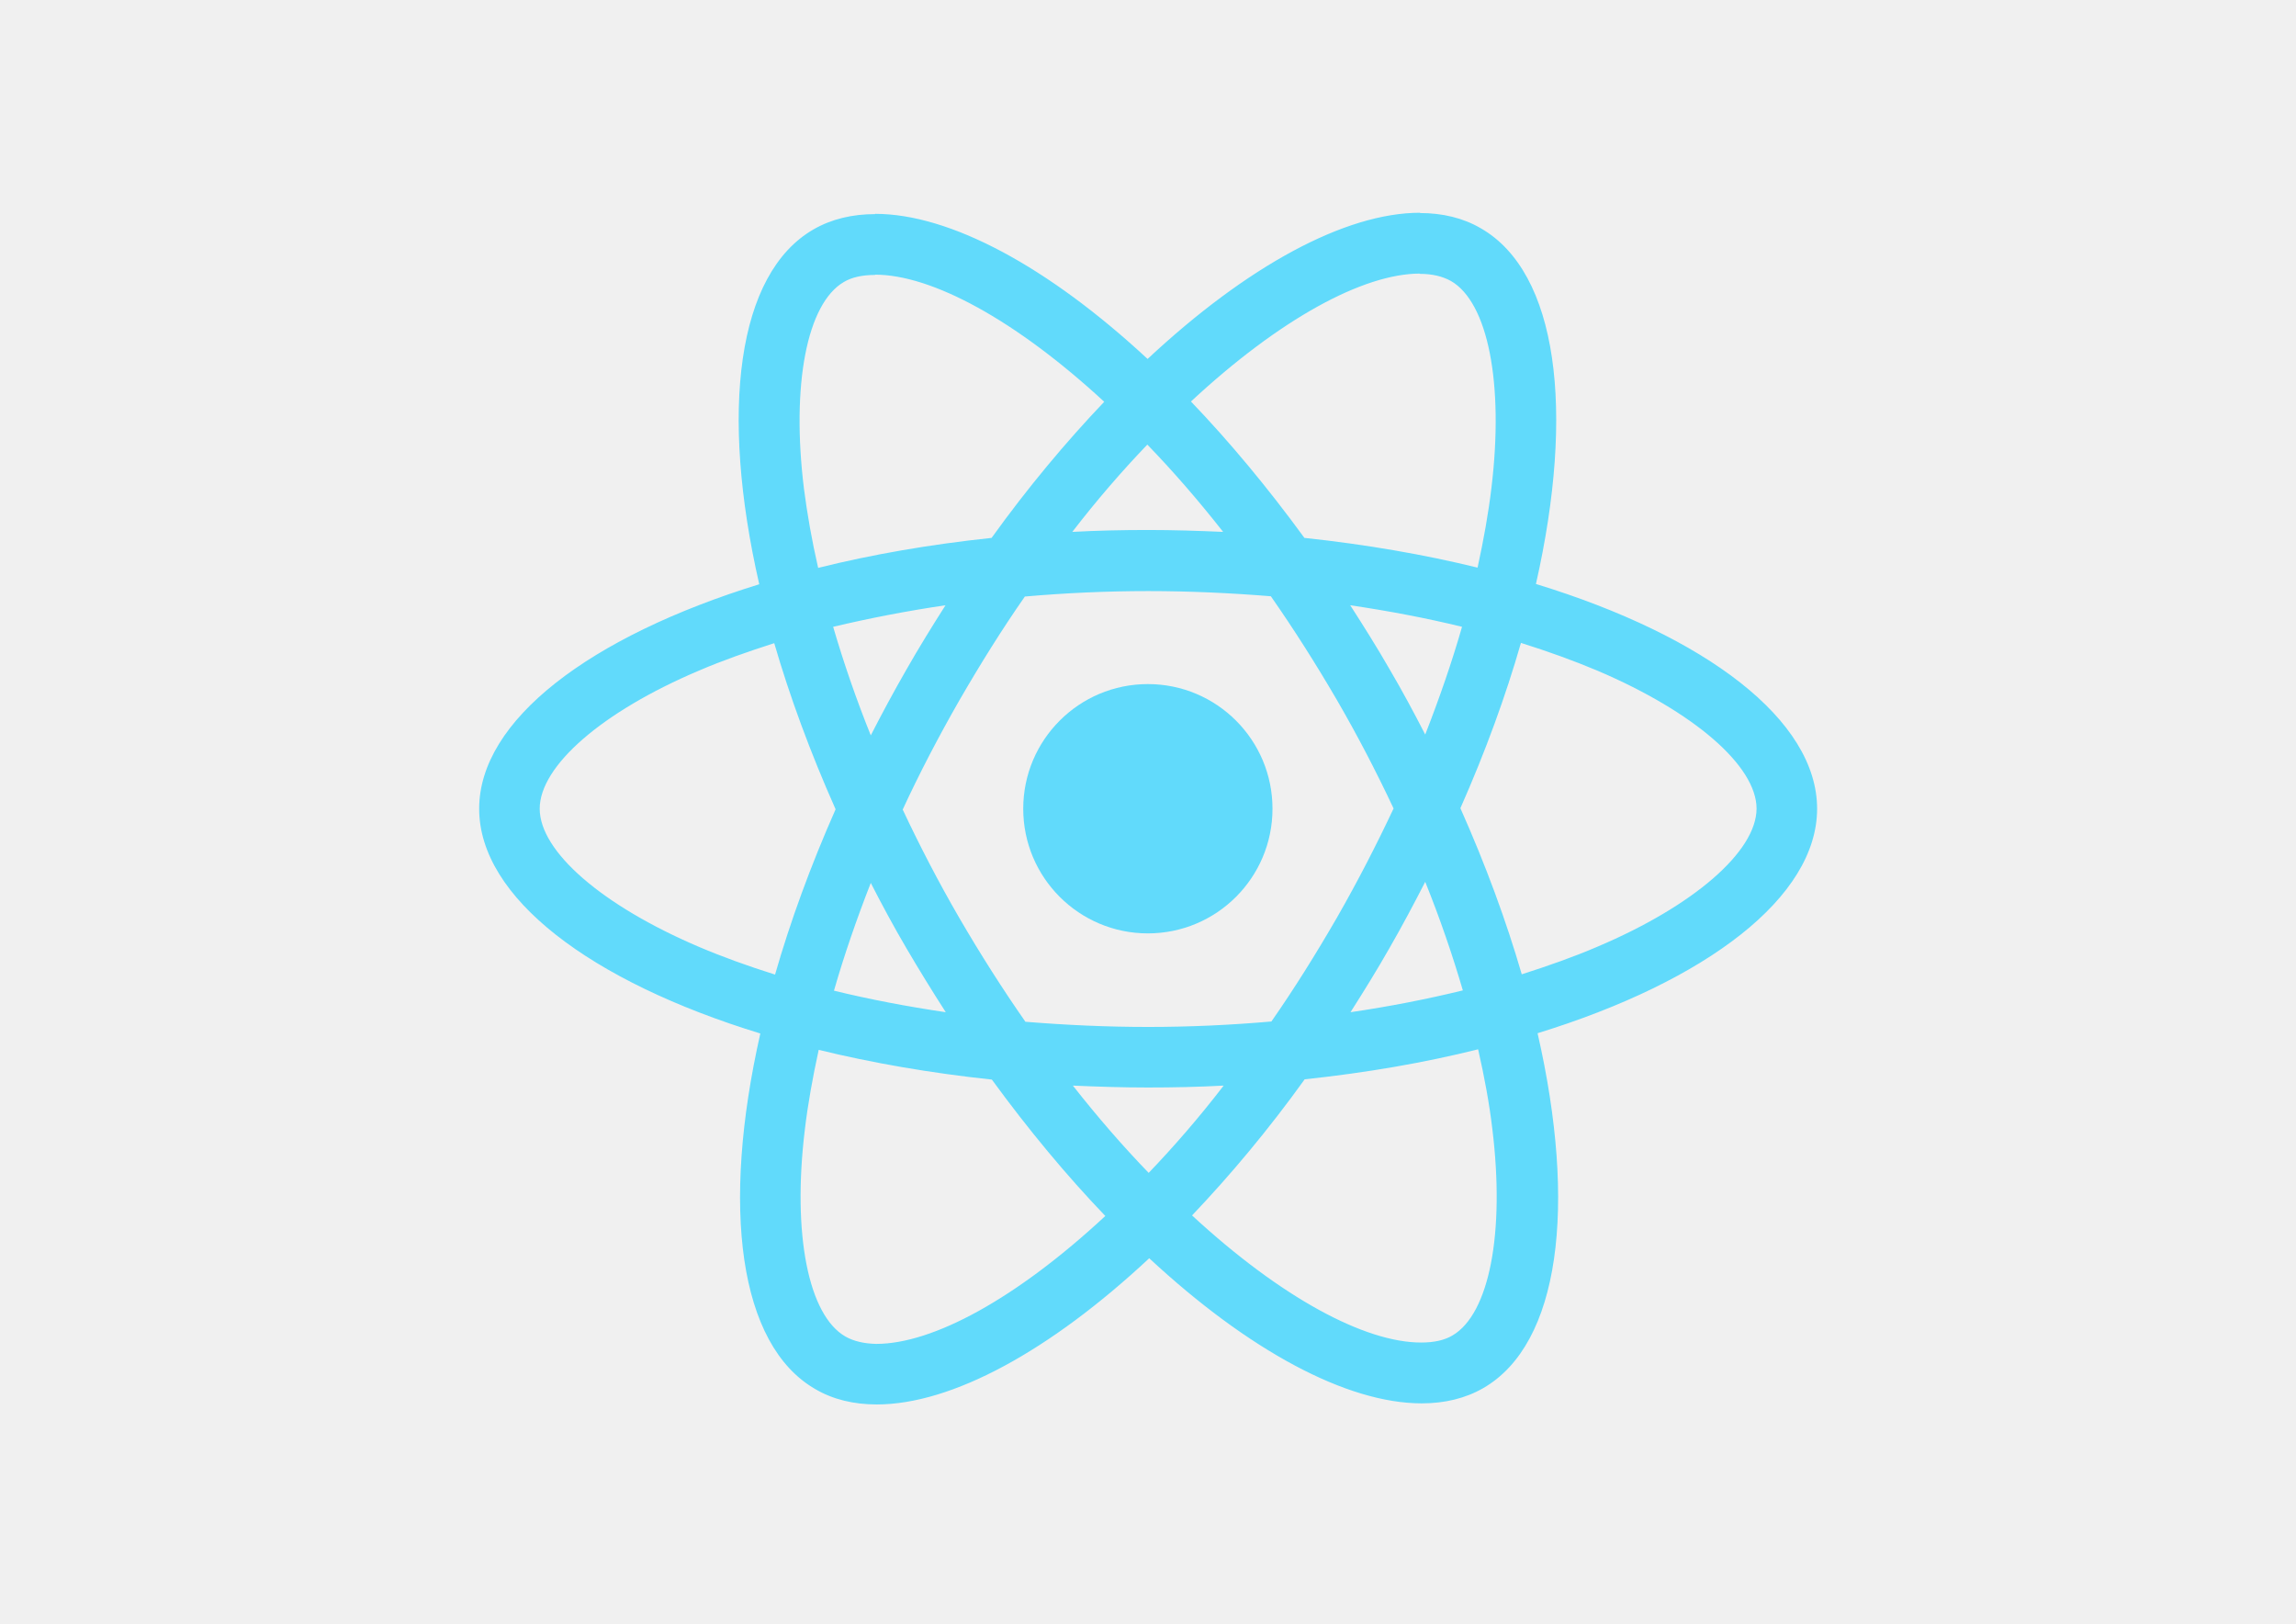
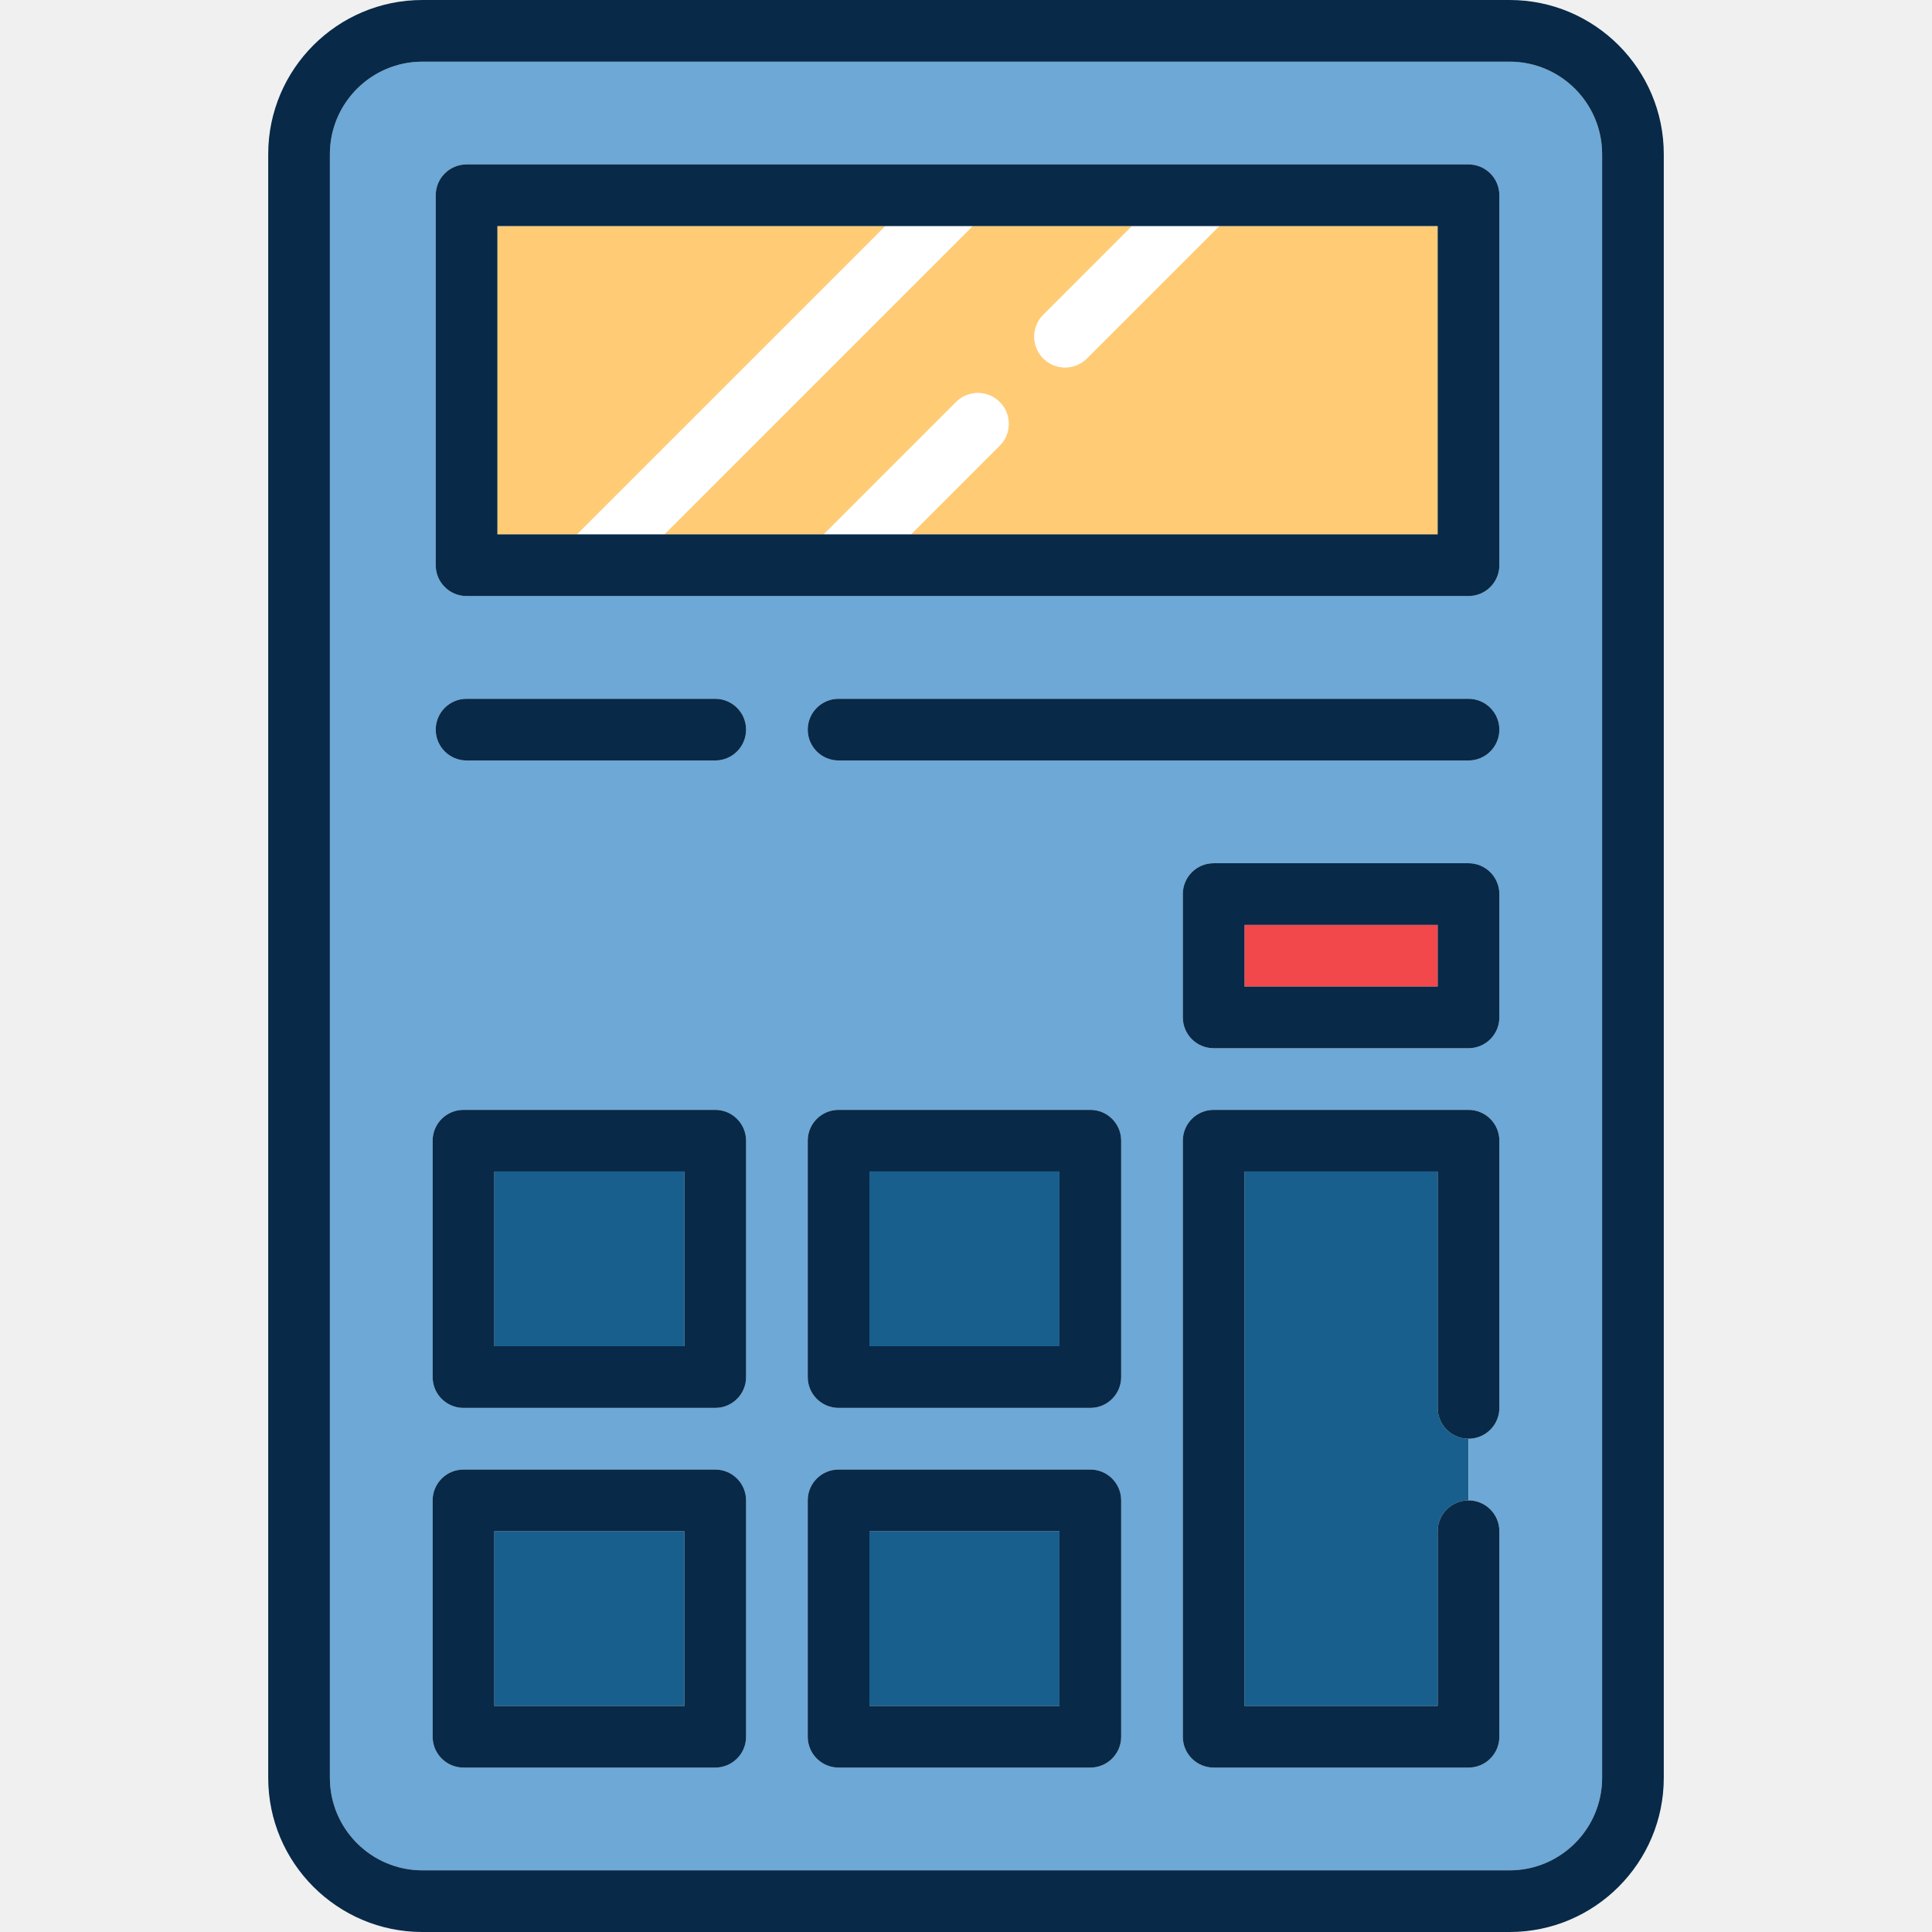
- <svg xmlns="http://www.w3.org/2000/svg" viewBox="0 0 841.9 595.3">
-   <g fill="#61DAFB">
-     <path d="M666.3 296.5c0-32.5-40.7-63.3-103.1-82.4 14.4-63.6 8-114.2-20.2-130.4-6.5-3.8-14.1-5.6-22.4-5.6v22.3c4.6 0 8.3.9 11.4 2.6 13.6 7.8 19.5 37.5 14.9 75.7-1.1 9.4-2.9 19.3-5.1 29.4-19.6-4.8-41-8.5-63.5-10.9-13.5-18.5-27.5-35.3-41.6-50 32.6-30.3 63.2-46.9 84-46.9V78c-27.5 0-63.5 19.6-99.9 53.6-36.4-33.8-72.4-53.2-99.9-53.2v22.3c20.7 0 51.4 16.5 84 46.6-14 14.7-28 31.4-41.3 49.9-22.6 2.4-44 6.1-63.6 11-2.3-10-4-19.7-5.2-29-4.7-38.2 1.1-67.9 14.6-75.8 3-1.8 6.9-2.6 11.5-2.6V78.5c-8.4 0-16 1.8-22.6 5.6-28.1 16.2-34.4 66.7-19.9 130.1-62.2 19.2-102.7 49.9-102.7 82.3 0 32.5 40.7 63.3 103.1 82.4-14.4 63.6-8 114.2 20.2 130.4 6.5 3.8 14.1 5.6 22.5 5.6 27.5 0 63.5-19.6 99.9-53.6 36.4 33.8 72.4 53.2 99.9 53.2 8.4 0 16-1.8 22.6-5.6 28.1-16.2 34.4-66.7 19.9-130.1 62-19.1 102.5-49.9 102.5-82.3zm-130.2-66.7c-3.7 12.9-8.3 26.2-13.5 39.5-4.1-8-8.4-16-13.1-24-4.6-8-9.5-15.8-14.4-23.4 14.2 2.1 27.9 4.7 41 7.9zm-45.8 106.5c-7.8 13.5-15.8 26.3-24.1 38.2-14.9 1.3-30 2-45.2 2-15.1 0-30.2-.7-45-1.9-8.3-11.9-16.4-24.6-24.2-38-7.6-13.1-14.5-26.4-20.8-39.8 6.2-13.4 13.2-26.8 20.7-39.9 7.8-13.5 15.8-26.3 24.1-38.2 14.9-1.3 30-2 45.2-2 15.1 0 30.2.7 45 1.9 8.3 11.9 16.4 24.6 24.2 38 7.6 13.1 14.5 26.4 20.8 39.8-6.3 13.4-13.2 26.8-20.7 39.9zm32.3-13c5.4 13.4 10 26.8 13.8 39.8-13.1 3.2-26.9 5.9-41.2 8 4.9-7.7 9.8-15.6 14.4-23.7 4.6-8 8.9-16.1 13-24.1zM421.2 430c-9.3-9.6-18.6-20.3-27.8-32 9 .4 18.2.7 27.5.7 9.4 0 18.7-.2 27.8-.7-9 11.7-18.3 22.4-27.5 32zm-74.4-58.9c-14.2-2.1-27.9-4.7-41-7.9 3.7-12.9 8.3-26.2 13.5-39.5 4.1 8 8.4 16 13.1 24 4.7 8 9.5 15.8 14.4 23.4zM420.7 163c9.3 9.6 18.6 20.3 27.8 32-9-.4-18.2-.7-27.5-.7-9.4 0-18.7.2-27.8.7 9-11.7 18.3-22.4 27.5-32zm-74 58.9c-4.9 7.7-9.8 15.6-14.4 23.7-4.6 8-8.9 16-13 24-5.4-13.4-10-26.8-13.8-39.8 13.1-3.1 26.9-5.8 41.2-7.9zm-90.5 125.2c-35.4-15.1-58.3-34.9-58.3-50.6 0-15.7 22.9-35.6 58.3-50.6 8.6-3.7 18-7 27.7-10.1 5.7 19.6 13.2 40 22.5 60.9-9.2 20.8-16.6 41.1-22.2 60.6-9.9-3.1-19.3-6.5-28-10.2zM310 490c-13.6-7.8-19.5-37.5-14.9-75.7 1.1-9.4 2.9-19.3 5.1-29.4 19.6 4.8 41 8.5 63.5 10.9 13.5 18.5 27.5 35.3 41.6 50-32.6 30.3-63.2 46.9-84 46.9-4.5-.1-8.3-1-11.3-2.7zm237.2-76.2c4.7 38.2-1.1 67.9-14.6 75.8-3 1.8-6.9 2.6-11.5 2.6-20.7 0-51.4-16.5-84-46.6 14-14.7 28-31.4 41.3-49.9 22.6-2.4 44-6.1 63.6-11 2.3 10.1 4.1 19.8 5.2 29.1zm38.5-66.7c-8.6 3.7-18 7-27.7 10.1-5.7-19.6-13.2-40-22.5-60.9 9.2-20.8 16.6-41.1 22.2-60.6 9.9 3.1 19.3 6.5 28.1 10.2 35.4 15.1 58.3 34.9 58.3 50.6-.1 15.7-23 35.6-58.4 50.6zM320.8 78.4z" />
-     <circle cx="420.9" cy="296.5" r="45.7" />
-     <path d="M520.5 78.1z" />
+ <svg xmlns="http://www.w3.org/2000/svg" version="1.1" id="Capa_1" x="0px" y="0px" viewBox="0 0 470 470" style="enable-background:new 0 0 470 470;" xml:space="preserve">
+   <g>
+     <path style="fill:#FFCC75;" d="M264.41,87.197c-1.465,1.464-3.385,2.196-5.304,2.196s-3.839-0.732-5.304-2.196   c-2.929-2.93-2.929-7.678,0-10.607L275.393,55h-38.785l-75,75h38.786l32.197-32.197c2.928-2.927,7.677-2.928,10.607,0   c2.929,2.93,2.929,7.678,0,10.607L221.607,130H349.75V55h-53.143L264.41,87.197z" />
+     <polygon style="fill:#FFCC75;" points="121,55 121,130 140.393,130 215.393,55  " />
+     <rect x="302.75" y="225" style="fill:#F2484B;" width="47" height="15" />
+     <path style="fill:#185F8D;" d="M349.75,342.5V285h-47v130h47v-42.5c0-4.143,3.357-7.5,7.5-7.5v-15   C353.107,350,349.75,346.643,349.75,342.5z" />
+     <rect x="211.5" y="285" style="fill:#185F8D;" width="46.25" height="42.5" />
+     <rect x="120.25" y="285" style="fill:#185F8D;" width="46.25" height="42.5" />
+     <rect x="211.5" y="372.5" style="fill:#185F8D;" width="46.25" height="42.5" />
+     <rect x="120.25" y="372.5" style="fill:#185F8D;" width="46.25" height="42.5" />
+     <path style="fill:#6DA8D6;" d="M367.25,15h-264.5c-12.407,0-22.5,10.094-22.5,22.5v395c0,12.406,10.093,22.5,22.5,22.5h264.5   c12.406,0,22.5-10.094,22.5-22.5v-395C389.75,25.094,379.656,15,367.25,15z M181.5,422.5c0,4.143-3.358,7.5-7.5,7.5h-61.25   c-4.142,0-7.5-3.357-7.5-7.5V365c0-4.143,3.358-7.5,7.5-7.5H174c4.142,0,7.5,3.357,7.5,7.5V422.5z M181.5,335   c0,4.143-3.358,7.5-7.5,7.5h-61.25c-4.142,0-7.5-3.357-7.5-7.5v-57.5c0-4.143,3.358-7.5,7.5-7.5H174c4.142,0,7.5,3.357,7.5,7.5V335   z M174,185h-60.5c-4.142,0-7.5-3.357-7.5-7.5s3.358-7.5,7.5-7.5H174c4.142,0,7.5,3.357,7.5,7.5S178.142,185,174,185z M272.75,422.5   c0,4.143-3.357,7.5-7.5,7.5H204c-4.142,0-7.5-3.357-7.5-7.5V365c0-4.143,3.358-7.5,7.5-7.5h61.25c4.143,0,7.5,3.357,7.5,7.5V422.5z    M272.75,335c0,4.143-3.357,7.5-7.5,7.5H204c-4.142,0-7.5-3.357-7.5-7.5v-57.5c0-4.143,3.358-7.5,7.5-7.5h61.25   c4.143,0,7.5,3.357,7.5,7.5V335z M364.75,342.5c0,4.143-3.357,7.5-7.5,7.5v15c4.143,0,7.5,3.357,7.5,7.5v50   c0,4.143-3.357,7.5-7.5,7.5h-62c-4.143,0-7.5-3.357-7.5-7.5v-145c0-4.143,3.357-7.5,7.5-7.5h62c4.143,0,7.5,3.357,7.5,7.5V342.5z    M364.75,247.5c0,4.143-3.357,7.5-7.5,7.5h-62c-4.143,0-7.5-3.357-7.5-7.5v-30c0-4.143,3.357-7.5,7.5-7.5h62   c4.143,0,7.5,3.357,7.5,7.5V247.5z M357.25,185H204c-4.142,0-7.5-3.357-7.5-7.5s3.358-7.5,7.5-7.5h153.25   c4.143,0,7.5,3.357,7.5,7.5S361.393,185,357.25,185z M364.75,137.5c0,4.143-3.357,7.5-7.5,7.5H113.5c-4.142,0-7.5-3.357-7.5-7.5   v-90c0-4.143,3.358-7.5,7.5-7.5h243.75c4.143,0,7.5,3.357,7.5,7.5V137.5z" />
+     <path style="fill:#082947;" d="M357.25,210h-62c-4.143,0-7.5,3.357-7.5,7.5v30c0,4.143,3.357,7.5,7.5,7.5h62   c4.143,0,7.5-3.357,7.5-7.5v-30C364.75,213.357,361.393,210,357.25,210z M349.75,240h-47v-15h47V240z" />
+     <path style="fill:#082947;" d="M174,357.5h-61.25c-4.142,0-7.5,3.357-7.5,7.5v57.5c0,4.143,3.358,7.5,7.5,7.5H174   c4.142,0,7.5-3.357,7.5-7.5V365C181.5,360.857,178.142,357.5,174,357.5z M166.5,415h-46.25v-42.5h46.25V415z" />
+     <path style="fill:#082947;" d="M265.25,357.5H204c-4.142,0-7.5,3.357-7.5,7.5v57.5c0,4.143,3.358,7.5,7.5,7.5h61.25   c4.143,0,7.5-3.357,7.5-7.5V365C272.75,360.857,269.393,357.5,265.25,357.5z M257.75,415H211.5v-42.5h46.25V415z" />
+     <path style="fill:#082947;" d="M174,270h-61.25c-4.142,0-7.5,3.357-7.5,7.5V335c0,4.143,3.358,7.5,7.5,7.5H174   c4.142,0,7.5-3.357,7.5-7.5v-57.5C181.5,273.357,178.142,270,174,270z M166.5,327.5h-46.25V285h46.25V327.5z" />
+     <path style="fill:#082947;" d="M265.25,270H204c-4.142,0-7.5,3.357-7.5,7.5V335c0,4.143,3.358,7.5,7.5,7.5h61.25   c4.143,0,7.5-3.357,7.5-7.5v-57.5C272.75,273.357,269.393,270,265.25,270z M257.75,327.5H211.5V285h46.25V327.5z" />
+     <path style="fill:#082947;" d="M357.25,270h-62c-4.143,0-7.5,3.357-7.5,7.5v145c0,4.143,3.357,7.5,7.5,7.5h62   c4.143,0,7.5-3.357,7.5-7.5v-50c0-4.143-3.357-7.5-7.5-7.5s-7.5,3.357-7.5,7.5V415h-47V285h47v57.5c0,4.143,3.357,7.5,7.5,7.5   s7.5-3.357,7.5-7.5v-65C364.75,273.357,361.393,270,357.25,270z" />
+     <path style="fill:#082947;" d="M367.25,0h-264.5c-20.678,0-37.5,16.822-37.5,37.5v395c0,20.678,16.822,37.5,37.5,37.5h264.5   c20.678,0,37.5-16.822,37.5-37.5v-395C404.75,16.822,387.928,0,367.25,0z M389.75,432.5c0,12.406-10.094,22.5-22.5,22.5h-264.5   c-12.407,0-22.5-10.094-22.5-22.5v-395c0-12.406,10.093-22.5,22.5-22.5h264.5c12.406,0,22.5,10.094,22.5,22.5V432.5z" />
+     <polygon style="fill:#FFFFFF;" points="215.393,55 140.393,130 161.607,130 236.607,55  " />
+     <path style="fill:#FFFFFF;" d="M253.803,87.197c1.465,1.464,3.385,2.196,5.304,2.196s3.839-0.732,5.304-2.196L296.607,55h-21.215   l-21.59,21.59C250.874,79.52,250.874,84.268,253.803,87.197z" />
+     <path style="fill:#FFFFFF;" d="M243.197,97.803c-2.93-2.928-7.679-2.927-10.607,0L200.393,130h21.214l21.59-21.59   C246.126,105.48,246.126,100.732,243.197,97.803z" />
+     <path style="fill:#082947;" d="M357.25,40H113.5c-4.142,0-7.5,3.357-7.5,7.5v90c0,4.143,3.358,7.5,7.5,7.5h243.75   c4.143,0,7.5-3.357,7.5-7.5v-90C364.75,43.357,361.393,40,357.25,40z M349.75,130H121V55h228.75V130z" />
+     <path style="fill:#082947;" d="M357.25,170H204c-4.142,0-7.5,3.357-7.5,7.5s3.358,7.5,7.5,7.5h153.25c4.143,0,7.5-3.357,7.5-7.5   S361.393,170,357.25,170z" />
+     <path style="fill:#082947;" d="M174,170h-60.5c-4.142,0-7.5,3.357-7.5,7.5s3.358,7.5,7.5,7.5H174c4.142,0,7.5-3.357,7.5-7.5   S178.142,170,174,170z" />
  </g>
+   <g>
+ </g>
+   <g>
+ </g>
+   <g>
+ </g>
+   <g>
+ </g>
+   <g>
+ </g>
+   <g>
+ </g>
+   <g>
+ </g>
+   <g>
+ </g>
+   <g>
+ </g>
+   <g>
+ </g>
+   <g>
+ </g>
+   <g>
+ </g>
+   <g>
+ </g>
+   <g>
+ </g>
+   <g>
+ </g>
</svg>
